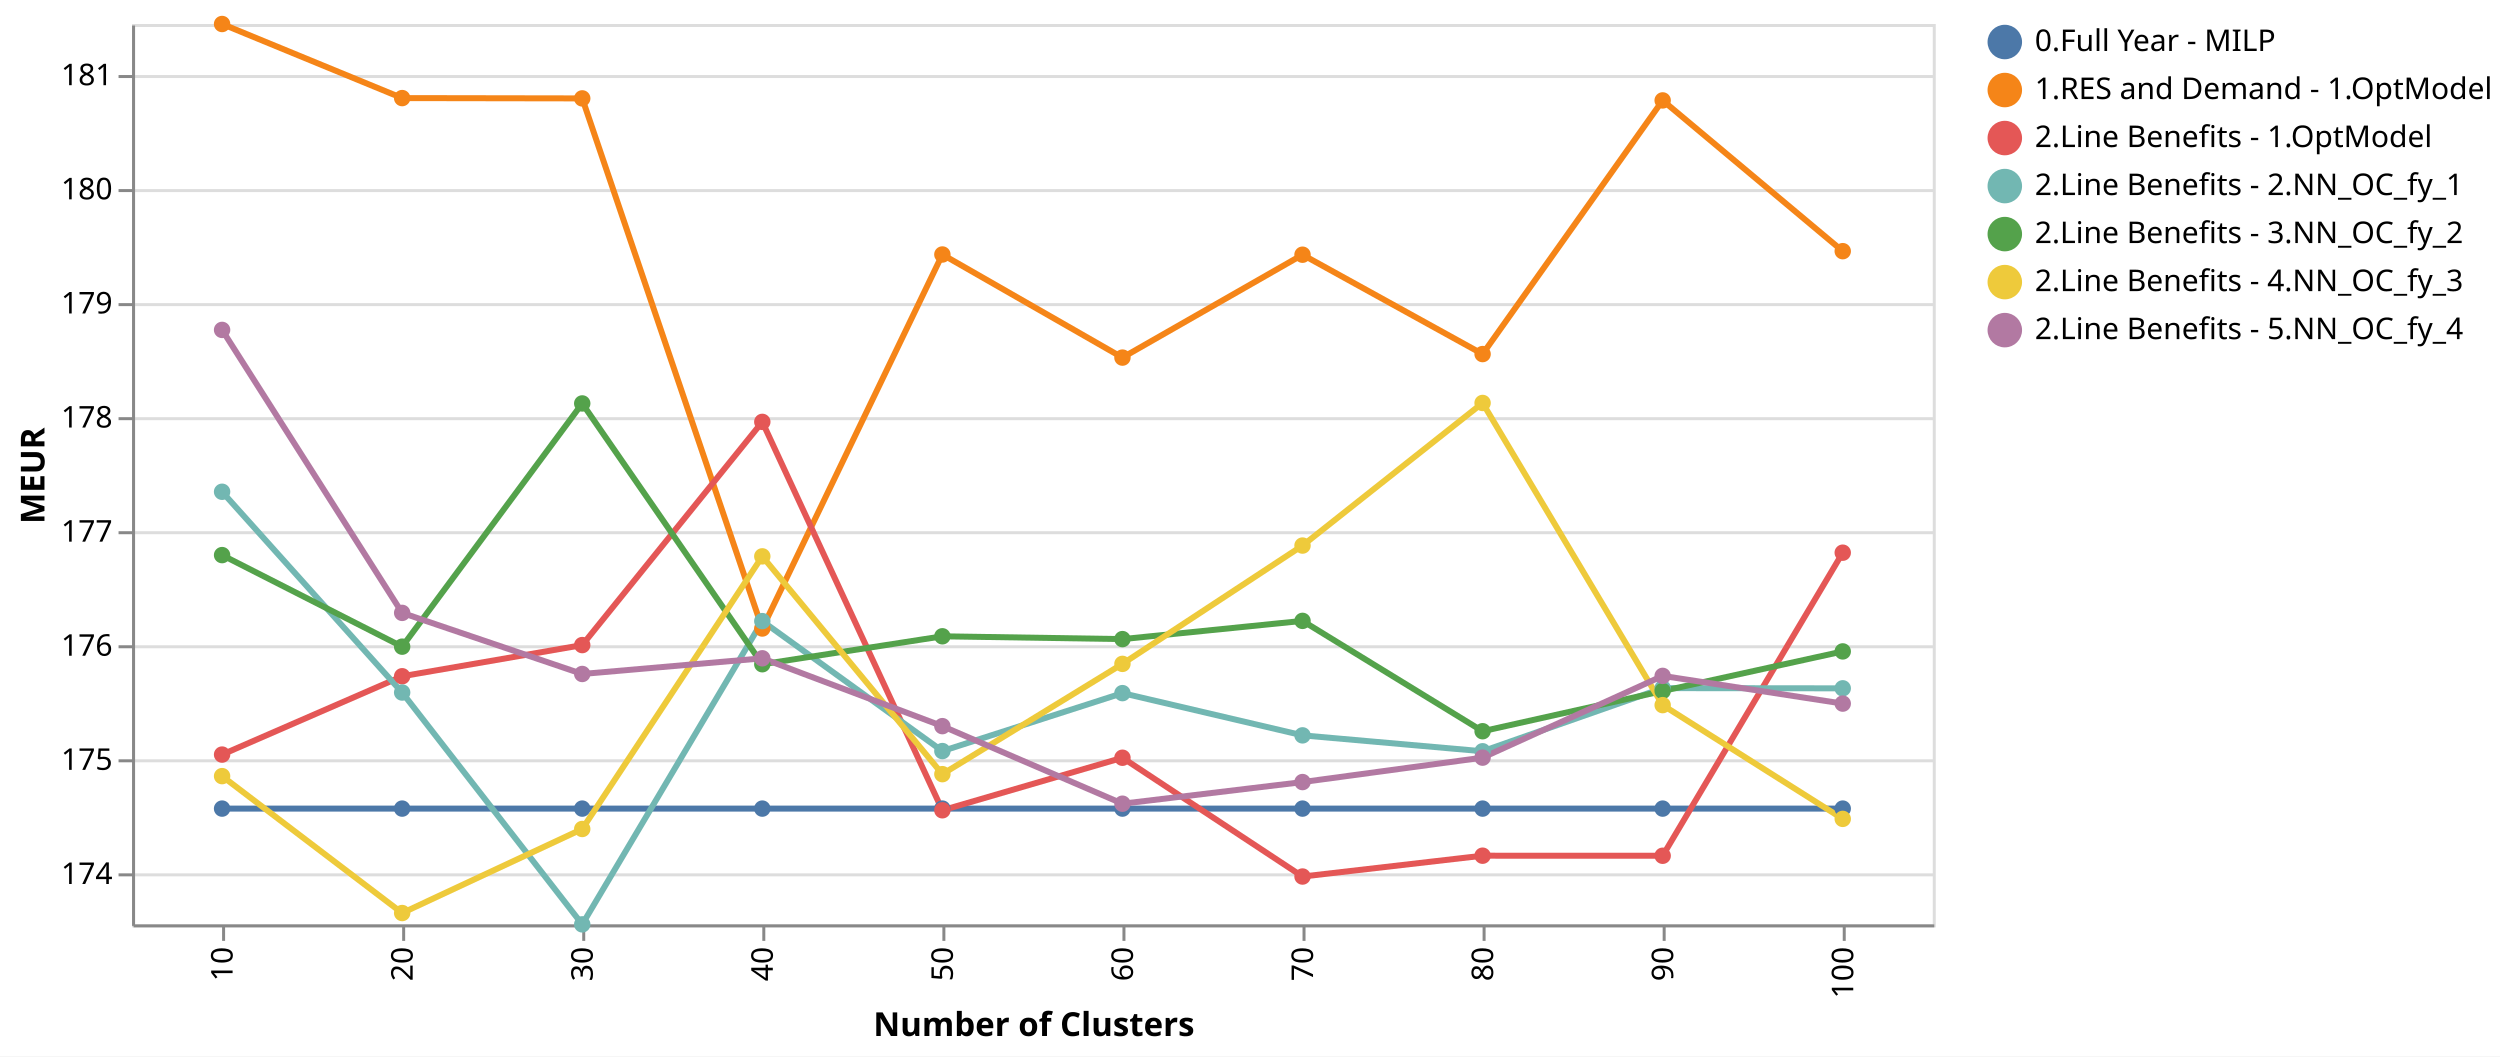
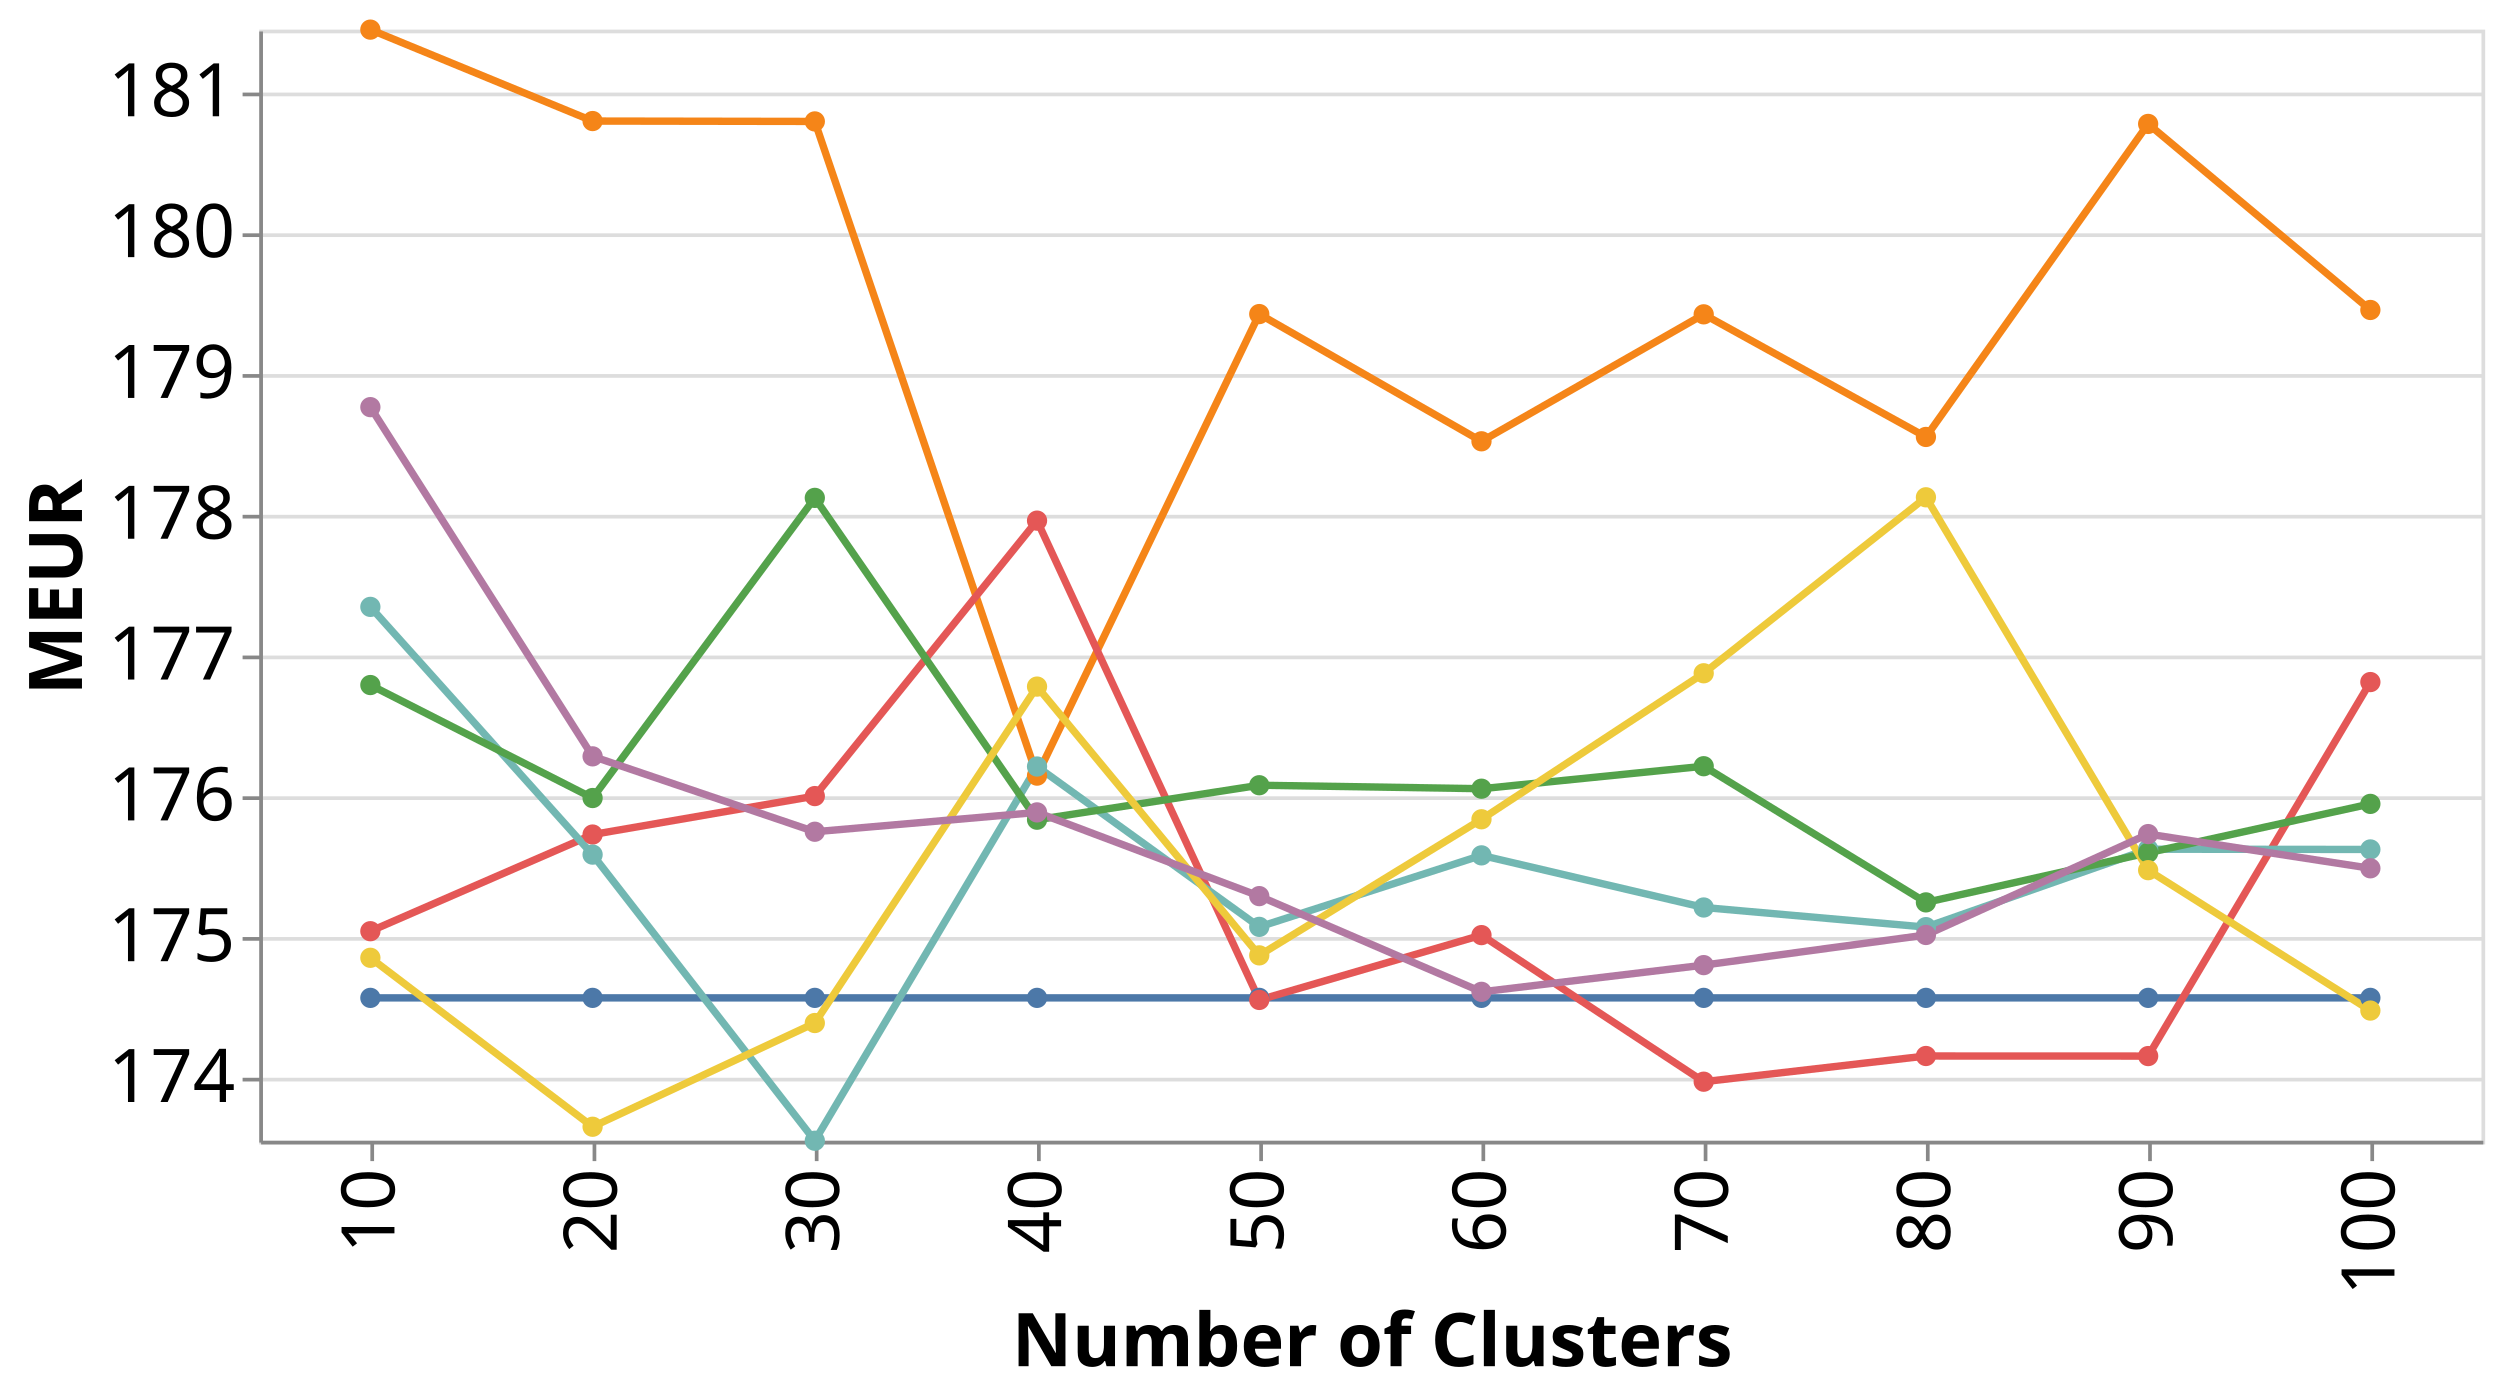
- <svg xmlns="http://www.w3.org/2000/svg" version="1.1" class="marks" width="833" height="352" viewBox="0 0 833 352">
-   <rect width="833" height="352" fill="white" />
-   <g fill="none" stroke-miterlimit="10" transform="translate(44,8)">
+ <svg xmlns="http://www.w3.org/2000/svg" version="1.1" class="marks" width="675" height="378" viewBox="0 0 675 378">
+   <rect width="675" height="378" fill="white" />
+   <g fill="none" stroke-miterlimit="10" transform="translate(70,8)">
    <g class="mark-group role-frame root" role="graphics-object" aria-roledescription="group mark container">
      <g transform="translate(0,0)">
        <path class="background" aria-hidden="true" d="M0.5,0.5h600v300h-600Z" stroke="#ddd" />
        <g>
          <g class="mark-group role-axis" aria-hidden="true">
            <g transform="translate(0.5,0.5)">
              <path class="background" aria-hidden="true" d="M0,0h0v0h0Z" pointer-events="none" />
              <g>
                <g class="mark-rule role-axis-grid" pointer-events="none">
                  <line transform="translate(0,283)" x2="600" y2="0" stroke="#ddd" stroke-width="1" opacity="1" />
                  <line transform="translate(0,245)" x2="600" y2="0" stroke="#ddd" stroke-width="1" opacity="1" />
                  <line transform="translate(0,207)" x2="600" y2="0" stroke="#ddd" stroke-width="1" opacity="1" />
                  <line transform="translate(0,169)" x2="600" y2="0" stroke="#ddd" stroke-width="1" opacity="1" />
                  <line transform="translate(0,131)" x2="600" y2="0" stroke="#ddd" stroke-width="1" opacity="1" />
                  <line transform="translate(0,93)" x2="600" y2="0" stroke="#ddd" stroke-width="1" opacity="1" />
                  <line transform="translate(0,55)" x2="600" y2="0" stroke="#ddd" stroke-width="1" opacity="1" />
                  <line transform="translate(0,17)" x2="600" y2="0" stroke="#ddd" stroke-width="1" opacity="1" />
                </g>
              </g>
              <path class="foreground" aria-hidden="true" d="" pointer-events="none" display="none" />
            </g>
          </g>
          <g class="mark-group role-axis" role="graphics-symbol" aria-roledescription="axis" aria-label="X-axis titled 'Number of Clusters' for a discrete scale with 10 values: 10, 20, 30, 40, 50, ending with 100">
            <g transform="translate(0.5,300.5)">
              <path class="background" aria-hidden="true" d="M0,0h0v0h0Z" pointer-events="none" />
              <g>
                <g class="mark-rule role-axis-tick" pointer-events="none">
                  <line transform="translate(30,0)" x2="0" y2="5" stroke="#888" stroke-width="1" opacity="1" />
                  <line transform="translate(90,0)" x2="0" y2="5" stroke="#888" stroke-width="1" opacity="1" />
                  <line transform="translate(150,0)" x2="0" y2="5" stroke="#888" stroke-width="1" opacity="1" />
                  <line transform="translate(210,0)" x2="0" y2="5" stroke="#888" stroke-width="1" opacity="1" />
                  <line transform="translate(270,0)" x2="0" y2="5" stroke="#888" stroke-width="1" opacity="1" />
                  <line transform="translate(330,0)" x2="0" y2="5" stroke="#888" stroke-width="1" opacity="1" />
                  <line transform="translate(390,0)" x2="0" y2="5" stroke="#888" stroke-width="1" opacity="1" />
                  <line transform="translate(450,0)" x2="0" y2="5" stroke="#888" stroke-width="1" opacity="1" />
                  <line transform="translate(510,0)" x2="0" y2="5" stroke="#888" stroke-width="1" opacity="1" />
                  <line transform="translate(570,0)" x2="0" y2="5" stroke="#888" stroke-width="1" opacity="1" />
                </g>
                <g class="mark-text role-axis-label" pointer-events="none">
-                   <text text-anchor="end" transform="translate(30,7) rotate(270) translate(0,3)" font-family="sans-serif" font-size="10px" fill="#000" opacity="1">10</text>
-                   <text text-anchor="end" transform="translate(90,7) rotate(270) translate(0,3)" font-family="sans-serif" font-size="10px" fill="#000" opacity="1">20</text>
-                   <text text-anchor="end" transform="translate(150,7) rotate(270) translate(0,3)" font-family="sans-serif" font-size="10px" fill="#000" opacity="1">30</text>
-                   <text text-anchor="end" transform="translate(210,7) rotate(270) translate(0,3)" font-family="sans-serif" font-size="10px" fill="#000" opacity="1">40</text>
-                   <text text-anchor="end" transform="translate(270,7) rotate(270) translate(0,3)" font-family="sans-serif" font-size="10px" fill="#000" opacity="1">50</text>
-                   <text text-anchor="end" transform="translate(330,7) rotate(270) translate(0,3)" font-family="sans-serif" font-size="10px" fill="#000" opacity="1">60</text>
-                   <text text-anchor="end" transform="translate(390,7) rotate(270) translate(0,3)" font-family="sans-serif" font-size="10px" fill="#000" opacity="1">70</text>
-                   <text text-anchor="end" transform="translate(450,7) rotate(270) translate(0,3)" font-family="sans-serif" font-size="10px" fill="#000" opacity="1">80</text>
-                   <text text-anchor="end" transform="translate(510,7) rotate(270) translate(0,3)" font-family="sans-serif" font-size="10px" fill="#000" opacity="1">90</text>
-                   <text text-anchor="end" transform="translate(570,7) rotate(270) translate(0,3)" font-family="sans-serif" font-size="10px" fill="#000" opacity="1">100</text>
+                   <text text-anchor="end" transform="translate(30,7) rotate(270) translate(0,6)" font-family="sans-serif" font-size="20px" fill="#000" opacity="1">10</text>
+                   <text text-anchor="end" transform="translate(90,7) rotate(270) translate(0,6)" font-family="sans-serif" font-size="20px" fill="#000" opacity="1">20</text>
+                   <text text-anchor="end" transform="translate(150,7) rotate(270) translate(0,6)" font-family="sans-serif" font-size="20px" fill="#000" opacity="1">30</text>
+                   <text text-anchor="end" transform="translate(210,7) rotate(270) translate(0,6)" font-family="sans-serif" font-size="20px" fill="#000" opacity="1">40</text>
+                   <text text-anchor="end" transform="translate(270,7) rotate(270) translate(0,6)" font-family="sans-serif" font-size="20px" fill="#000" opacity="1">50</text>
+                   <text text-anchor="end" transform="translate(330,7) rotate(270) translate(0,6)" font-family="sans-serif" font-size="20px" fill="#000" opacity="1">60</text>
+                   <text text-anchor="end" transform="translate(390,7) rotate(270) translate(0,6)" font-family="sans-serif" font-size="20px" fill="#000" opacity="1">70</text>
+                   <text text-anchor="end" transform="translate(450,7) rotate(270) translate(0,6)" font-family="sans-serif" font-size="20px" fill="#000" opacity="1">80</text>
+                   <text text-anchor="end" transform="translate(510,7) rotate(270) translate(0,6)" font-family="sans-serif" font-size="20px" fill="#000" opacity="1">90</text>
+                   <text text-anchor="end" transform="translate(570,7) rotate(270) translate(0,6)" font-family="sans-serif" font-size="20px" fill="#000" opacity="1">100</text>
                </g>
                <g class="mark-rule role-axis-domain" pointer-events="none">
                  <line transform="translate(0,0)" x2="600" y2="0" stroke="#888" stroke-width="1" opacity="1" />
                </g>
                <g class="mark-text role-axis-title" pointer-events="none">
-                   <text text-anchor="middle" transform="translate(300,36.68457)" font-family="sans-serif" font-size="11px" font-weight="bold" fill="#000" opacity="1">Number of Clusters</text>
+                   <text text-anchor="middle" transform="translate(300,60.36914)" font-family="sans-serif" font-size="20px" font-weight="bold" fill="#000" opacity="1">Number of Clusters</text>
                </g>
              </g>
              <path class="foreground" aria-hidden="true" d="" pointer-events="none" display="none" />
            </g>
          </g>
          <g class="mark-group role-axis" role="graphics-symbol" aria-roledescription="axis" aria-label="Y-axis titled 'MEUR' for a linear scale with values from 174 to 181">
            <g transform="translate(0.5,0.5)">
              <path class="background" aria-hidden="true" d="M0,0h0v0h0Z" pointer-events="none" />
              <g>
                <g class="mark-rule role-axis-tick" pointer-events="none">
                  <line transform="translate(0,283)" x2="-5" y2="0" stroke="#888" stroke-width="1" opacity="1" />
                  <line transform="translate(0,245)" x2="-5" y2="0" stroke="#888" stroke-width="1" opacity="1" />
                  <line transform="translate(0,207)" x2="-5" y2="0" stroke="#888" stroke-width="1" opacity="1" />
                  <line transform="translate(0,169)" x2="-5" y2="0" stroke="#888" stroke-width="1" opacity="1" />
                  <line transform="translate(0,131)" x2="-5" y2="0" stroke="#888" stroke-width="1" opacity="1" />
                  <line transform="translate(0,93)" x2="-5" y2="0" stroke="#888" stroke-width="1" opacity="1" />
                  <line transform="translate(0,55)" x2="-5" y2="0" stroke="#888" stroke-width="1" opacity="1" />
                  <line transform="translate(0,17)" x2="-5" y2="0" stroke="#888" stroke-width="1" opacity="1" />
                </g>
                <g class="mark-text role-axis-label" pointer-events="none">
-                   <text text-anchor="end" transform="translate(-7,286.0419)" font-family="sans-serif" font-size="10px" fill="#000" opacity="1">174</text>
-                   <text text-anchor="end" transform="translate(-7,248.0211)" font-family="sans-serif" font-size="10px" fill="#000" opacity="1">175</text>
-                   <text text-anchor="end" transform="translate(-7,210.0003)" font-family="sans-serif" font-size="10px" fill="#000" opacity="1">176</text>
-                   <text text-anchor="end" transform="translate(-7,171.9794)" font-family="sans-serif" font-size="10px" fill="#000" opacity="1">177</text>
-                   <text text-anchor="end" transform="translate(-7,133.9586)" font-family="sans-serif" font-size="10px" fill="#000" opacity="1">178</text>
-                   <text text-anchor="end" transform="translate(-7,95.93778)" font-family="sans-serif" font-size="10px" fill="#000" opacity="1">179</text>
-                   <text text-anchor="end" transform="translate(-7,57.91695)" font-family="sans-serif" font-size="10px" fill="#000" opacity="1">180</text>
-                   <text text-anchor="end" transform="translate(-7,19.89612)" font-family="sans-serif" font-size="10px" fill="#000" opacity="1">181</text>
+                   <text text-anchor="end" transform="translate(-7,289.0419)" font-family="sans-serif" font-size="20px" fill="#000" opacity="1">174</text>
+                   <text text-anchor="end" transform="translate(-7,251.0211)" font-family="sans-serif" font-size="20px" fill="#000" opacity="1">175</text>
+                   <text text-anchor="end" transform="translate(-7,213.0003)" font-family="sans-serif" font-size="20px" fill="#000" opacity="1">176</text>
+                   <text text-anchor="end" transform="translate(-7,174.9794)" font-family="sans-serif" font-size="20px" fill="#000" opacity="1">177</text>
+                   <text text-anchor="end" transform="translate(-7,136.9586)" font-family="sans-serif" font-size="20px" fill="#000" opacity="1">178</text>
+                   <text text-anchor="end" transform="translate(-7,98.93778)" font-family="sans-serif" font-size="20px" fill="#000" opacity="1">179</text>
+                   <text text-anchor="end" transform="translate(-7,60.91695)" font-family="sans-serif" font-size="20px" fill="#000" opacity="1">180</text>
+                   <text text-anchor="end" transform="translate(-7,22.89612)" font-family="sans-serif" font-size="20px" fill="#000" opacity="1">181</text>
                </g>
                <g class="mark-rule role-axis-domain" pointer-events="none">
                  <line transform="translate(0,300)" x2="0" y2="-300" stroke="#888" stroke-width="1" opacity="1" />
                </g>
                <g class="mark-text role-axis-title" pointer-events="none">
-                   <text text-anchor="middle" transform="translate(-27.68457,150) rotate(-90) translate(0,-2)" font-family="sans-serif" font-size="11px" font-weight="bold" fill="#000" opacity="1">MEUR</text>
+                   <text text-anchor="middle" transform="translate(-44.36914,150) rotate(-90) translate(0,-4)" font-family="sans-serif" font-size="20px" font-weight="bold" fill="#000" opacity="1">MEUR</text>
                </g>
              </g>
              <path class="foreground" aria-hidden="true" d="" pointer-events="none" display="none" />
            </g>
          </g>
          <g class="mark-group role-scope layer_0_pathgroup" role="graphics-object" aria-roledescription="group mark container">
            <g transform="translate(0,0)">
              <path class="background" aria-hidden="true" d="M0,0h600v300h-600Z" />
              <g>
                <g class="mark-line role-mark layer_0_marks" role="graphics-object" aria-roledescription="line mark container">
                  <path aria-label="Number of Clusters: 10; MEUR: 174.568533343; Category5: 0.Full Year - MILP" role="graphics-symbol" aria-roledescription="line mark" d="M30,261.426L90,261.426L150,261.426L210,261.426L270,261.426L330,261.426L390,261.426L450,261.426L510,261.426L570,261.426" stroke="#4c78a8" stroke-width="2" />
                </g>
              </g>
              <path class="foreground" aria-hidden="true" d="" display="none" />
            </g>
            <g transform="translate(0,0)">
              <path class="background" aria-hidden="true" d="M0,0h600v300h-600Z" />
              <g>
                <g class="mark-line role-mark layer_0_marks" role="graphics-object" aria-roledescription="line mark container">
                  <path aria-label="Number of Clusters: 10; MEUR: 181.444391202; Category5: 1.RES and Demand - 1.OptModel" role="graphics-symbol" aria-roledescription="line mark" d="M30,0L90,24.683L150,24.786L210,201.417L270,76.8L330,111.151L390,76.871L450,109.976L510,25.461L570,75.691" stroke="#f58518" stroke-width="2" />
                </g>
              </g>
              <path class="foreground" aria-hidden="true" d="" display="none" />
            </g>
            <g transform="translate(0,0)">
              <path class="background" aria-hidden="true" d="M0,0h600v300h-600Z" />
              <g>
                <g class="mark-line role-mark layer_0_marks" role="graphics-object" aria-roledescription="line mark container">
                  <path aria-label="Number of Clusters: 10; MEUR: 175.041954281; Category5: 2.Line Benefits - 1.OptModel" role="graphics-symbol" aria-roledescription="line mark" d="M30,243.426L90,217.327L150,206.942L210,132.572L270,261.985L330,244.481L390,284.06L450,277.118L510,277.14L570,176.157" stroke="#e45756" stroke-width="2" />
                </g>
              </g>
              <path class="foreground" aria-hidden="true" d="" display="none" />
            </g>
            <g transform="translate(0,0)">
              <path class="background" aria-hidden="true" d="M0,0h600v300h-600Z" />
              <g>
                <g class="mark-line role-mark layer_0_marks" role="graphics-object" aria-roledescription="line mark container">
                  <path aria-label="Number of Clusters: 10; MEUR: 177.345103506; Category5: 2.Line Benefits - 2.NN_OC_fy_1" role="graphics-symbol" aria-roledescription="line mark" d="M30,155.858L90,222.748L150,300L210,198.958L270,242.256L330,222.949L390,237.023L450,242.324L510,221.285L570,221.352" stroke="#72b7b2" stroke-width="2" />
                </g>
              </g>
              <path class="foreground" aria-hidden="true" d="" display="none" />
            </g>
            <g transform="translate(0,0)">
              <path class="background" aria-hidden="true" d="M0,0h600v300h-600Z" />
              <g>
                <g class="mark-line role-mark layer_0_marks" role="graphics-object" aria-roledescription="line mark container">
                  <path aria-label="Number of Clusters: 10; MEUR: 176.790085728; Category5: 2.Line Benefits - 3.NN_OC_fy_2" role="graphics-symbol" aria-roledescription="line mark" d="M30,176.961L90,207.467L150,126.429L210,213.322L270,204.014L330,204.95L390,198.878L450,235.646L510,222.24L570,209.051" stroke="#54a24b" stroke-width="2" />
                </g>
              </g>
              <path class="foreground" aria-hidden="true" d="" display="none" />
            </g>
            <g transform="translate(0,0)">
              <path class="background" aria-hidden="true" d="M0,0h600v300h-600Z" />
              <g>
                <g class="mark-line role-mark layer_0_marks" role="graphics-object" aria-roledescription="line mark container">
                  <path aria-label="Number of Clusters: 10; MEUR: 174.853117413; Category5: 2.Line Benefits - 4.NN_OC_fy_3" role="graphics-symbol" aria-roledescription="line mark" d="M30,250.606L90,296.224L150,268.217L210,177.38L270,249.95L330,213.203L390,173.782L450,126.27L510,226.946L570,264.852" stroke="#eeca3b" stroke-width="2" />
                </g>
              </g>
              <path class="foreground" aria-hidden="true" d="" display="none" />
            </g>
            <g transform="translate(0,0)">
              <path class="background" aria-hidden="true" d="M0,0h600v300h-600Z" />
              <g>
                <g class="mark-line role-mark layer_0_marks" role="graphics-object" aria-roledescription="line mark container">
                  <path aria-label="Number of Clusters: 10; MEUR: 178.7635853; Category5: 2.Line Benefits - 5.NN_OC_fy_4" role="graphics-symbol" aria-roledescription="line mark" d="M30,101.926L90,196.214L150,216.57L210,211.347L270,233.951L330,259.794L390,252.582L450,244.444L510,217.204L570,226.441" stroke="#b279a2" stroke-width="2" />
                </g>
              </g>
              <path class="foreground" aria-hidden="true" d="" display="none" />
            </g>
          </g>
          <g class="mark-symbol role-mark layer_1_marks" role="graphics-object" aria-roledescription="symbol mark container">
            <path aria-label="Number of Clusters: 10; MEUR: 174.568533343; Category5: 0.Full Year - MILP" role="graphics-symbol" aria-roledescription="point" transform="translate(30,261.4258)" d="M2.739,0A2.739,2.739,0,1,1,-2.739,0A2.739,2.739,0,1,1,2.739,0" fill="#4c78a8" stroke-width="2" opacity="1" />
            <path aria-label="Number of Clusters: 20; MEUR: 174.568533343; Category5: 0.Full Year - MILP" role="graphics-symbol" aria-roledescription="point" transform="translate(90,261.4258)" d="M2.739,0A2.739,2.739,0,1,1,-2.739,0A2.739,2.739,0,1,1,2.739,0" fill="#4c78a8" stroke-width="2" opacity="1" />
            <path aria-label="Number of Clusters: 30; MEUR: 174.568533343; Category5: 0.Full Year - MILP" role="graphics-symbol" aria-roledescription="point" transform="translate(150,261.4258)" d="M2.739,0A2.739,2.739,0,1,1,-2.739,0A2.739,2.739,0,1,1,2.739,0" fill="#4c78a8" stroke-width="2" opacity="1" />
            <path aria-label="Number of Clusters: 40; MEUR: 174.568533343; Category5: 0.Full Year - MILP" role="graphics-symbol" aria-roledescription="point" transform="translate(210,261.4258)" d="M2.739,0A2.739,2.739,0,1,1,-2.739,0A2.739,2.739,0,1,1,2.739,0" fill="#4c78a8" stroke-width="2" opacity="1" />
            <path aria-label="Number of Clusters: 50; MEUR: 174.568533343; Category5: 0.Full Year - MILP" role="graphics-symbol" aria-roledescription="point" transform="translate(270,261.4258)" d="M2.739,0A2.739,2.739,0,1,1,-2.739,0A2.739,2.739,0,1,1,2.739,0" fill="#4c78a8" stroke-width="2" opacity="1" />
            <path aria-label="Number of Clusters: 60; MEUR: 174.568533343; Category5: 0.Full Year - MILP" role="graphics-symbol" aria-roledescription="point" transform="translate(330,261.4258)" d="M2.739,0A2.739,2.739,0,1,1,-2.739,0A2.739,2.739,0,1,1,2.739,0" fill="#4c78a8" stroke-width="2" opacity="1" />
            <path aria-label="Number of Clusters: 70; MEUR: 174.568533343; Category5: 0.Full Year - MILP" role="graphics-symbol" aria-roledescription="point" transform="translate(390,261.4258)" d="M2.739,0A2.739,2.739,0,1,1,-2.739,0A2.739,2.739,0,1,1,2.739,0" fill="#4c78a8" stroke-width="2" opacity="1" />
            <path aria-label="Number of Clusters: 80; MEUR: 174.568533343; Category5: 0.Full Year - MILP" role="graphics-symbol" aria-roledescription="point" transform="translate(450,261.4258)" d="M2.739,0A2.739,2.739,0,1,1,-2.739,0A2.739,2.739,0,1,1,2.739,0" fill="#4c78a8" stroke-width="2" opacity="1" />
            <path aria-label="Number of Clusters: 90; MEUR: 174.568533343; Category5: 0.Full Year - MILP" role="graphics-symbol" aria-roledescription="point" transform="translate(510,261.4258)" d="M2.739,0A2.739,2.739,0,1,1,-2.739,0A2.739,2.739,0,1,1,2.739,0" fill="#4c78a8" stroke-width="2" opacity="1" />
            <path aria-label="Number of Clusters: 100; MEUR: 174.568533343; Category5: 0.Full Year - MILP" role="graphics-symbol" aria-roledescription="point" transform="translate(570,261.4258)" d="M2.739,0A2.739,2.739,0,1,1,-2.739,0A2.739,2.739,0,1,1,2.739,0" fill="#4c78a8" stroke-width="2" opacity="1" />
            <path aria-label="Number of Clusters: 10; MEUR: 181.444391202; Category5: 1.RES and Demand - 1.OptModel" role="graphics-symbol" aria-roledescription="point" transform="translate(30,0)" d="M2.739,0A2.739,2.739,0,1,1,-2.739,0A2.739,2.739,0,1,1,2.739,0" fill="#f58518" stroke-width="2" opacity="1" />
            <path aria-label="Number of Clusters: 100; MEUR: 179.453620165; Category5: 1.RES and Demand - 1.OptModel" role="graphics-symbol" aria-roledescription="point" transform="translate(570,75.69077)" d="M2.739,0A2.739,2.739,0,1,1,-2.739,0A2.739,2.739,0,1,1,2.739,0" fill="#f58518" stroke-width="2" opacity="1" />
            <path aria-label="Number of Clusters: 20; MEUR: 180.795200829; Category5: 1.RES and Demand - 1.OptModel" role="graphics-symbol" aria-roledescription="point" transform="translate(90,24.68276)" d="M2.739,0A2.739,2.739,0,1,1,-2.739,0A2.739,2.739,0,1,1,2.739,0" fill="#f58518" stroke-width="2" opacity="1" />
            <path aria-label="Number of Clusters: 30; MEUR: 180.79249765; Category5: 1.RES and Demand - 1.OptModel" role="graphics-symbol" aria-roledescription="point" transform="translate(150,24.78553)" d="M2.739,0A2.739,2.739,0,1,1,-2.739,0A2.739,2.739,0,1,1,2.739,0" fill="#f58518" stroke-width="2" opacity="1" />
            <path aria-label="Number of Clusters: 40; MEUR: 176.14683603; Category5: 1.RES and Demand - 1.OptModel" role="graphics-symbol" aria-roledescription="point" transform="translate(210,201.4174)" d="M2.739,0A2.739,2.739,0,1,1,-2.739,0A2.739,2.739,0,1,1,2.739,0" fill="#f58518" stroke-width="2" opacity="1" />
            <path aria-label="Number of Clusters: 50; MEUR: 179.42444543; Category5: 1.RES and Demand - 1.OptModel" role="graphics-symbol" aria-roledescription="point" transform="translate(270,76.80001)" d="M2.739,0A2.739,2.739,0,1,1,-2.739,0A2.739,2.739,0,1,1,2.739,0" fill="#f58518" stroke-width="2" opacity="1" />
            <path aria-label="Number of Clusters: 60; MEUR: 178.520974879; Category5: 1.RES and Demand - 1.OptModel" role="graphics-symbol" aria-roledescription="point" transform="translate(330,111.1507)" d="M2.739,0A2.739,2.739,0,1,1,-2.739,0A2.739,2.739,0,1,1,2.739,0" fill="#f58518" stroke-width="2" opacity="1" />
            <path aria-label="Number of Clusters: 70; MEUR: 179.422582821; Category5: 1.RES and Demand - 1.OptModel" role="graphics-symbol" aria-roledescription="point" transform="translate(390,76.87083)" d="M2.739,0A2.739,2.739,0,1,1,-2.739,0A2.739,2.739,0,1,1,2.739,0" fill="#f58518" stroke-width="2" opacity="1" />
            <path aria-label="Number of Clusters: 80; MEUR: 178.551873241; Category5: 1.RES and Demand - 1.OptModel" role="graphics-symbol" aria-roledescription="point" transform="translate(450,109.9759)" d="M2.739,0A2.739,2.739,0,1,1,-2.739,0A2.739,2.739,0,1,1,2.739,0" fill="#f58518" stroke-width="2" opacity="1" />
            <path aria-label="Number of Clusters: 90; MEUR: 180.774722553; Category5: 1.RES and Demand - 1.OptModel" role="graphics-symbol" aria-roledescription="point" transform="translate(510,25.46136)" d="M2.739,0A2.739,2.739,0,1,1,-2.739,0A2.739,2.739,0,1,1,2.739,0" fill="#f58518" stroke-width="2" opacity="1" />
            <path aria-label="Number of Clusters: 10; MEUR: 175.041954281; Category5: 2.Line Benefits - 1.OptModel" role="graphics-symbol" aria-roledescription="point" transform="translate(30,243.426)" d="M2.739,0A2.739,2.739,0,1,1,-2.739,0A2.739,2.739,0,1,1,2.739,0" fill="#e45756" stroke-width="2" opacity="1" />
            <path aria-label="Number of Clusters: 100; MEUR: 176.811210156; Category5: 2.Line Benefits - 1.OptModel" role="graphics-symbol" aria-roledescription="point" transform="translate(570,176.1574)" d="M2.739,0A2.739,2.739,0,1,1,-2.739,0A2.739,2.739,0,1,1,2.739,0" fill="#e45756" stroke-width="2" opacity="1" />
            <path aria-label="Number of Clusters: 20; MEUR: 175.728393966; Category5: 2.Line Benefits - 1.OptModel" role="graphics-symbol" aria-roledescription="point" transform="translate(90,217.327)" d="M2.739,0A2.739,2.739,0,1,1,-2.739,0A2.739,2.739,0,1,1,2.739,0" fill="#e45756" stroke-width="2" opacity="1" />
            <path aria-label="Number of Clusters: 30; MEUR: 176.001530266; Category5: 2.Line Benefits - 1.OptModel" role="graphics-symbol" aria-roledescription="point" transform="translate(150,206.9421)" d="M2.739,0A2.739,2.739,0,1,1,-2.739,0A2.739,2.739,0,1,1,2.739,0" fill="#e45756" stroke-width="2" opacity="1" />
            <path aria-label="Number of Clusters: 40; MEUR: 177.957574897; Category5: 2.Line Benefits - 1.OptModel" role="graphics-symbol" aria-roledescription="point" transform="translate(210,132.5716)" d="M2.739,0A2.739,2.739,0,1,1,-2.739,0A2.739,2.739,0,1,1,2.739,0" fill="#e45756" stroke-width="2" opacity="1" />
            <path aria-label="Number of Clusters: 50; MEUR: 174.553816401; Category5: 2.Line Benefits - 1.OptModel" role="graphics-symbol" aria-roledescription="point" transform="translate(270,261.9854)" d="M2.739,0A2.739,2.739,0,1,1,-2.739,0A2.739,2.739,0,1,1,2.739,0" fill="#e45756" stroke-width="2" opacity="1" />
            <path aria-label="Number of Clusters: 60; MEUR: 175.014204465; Category5: 2.Line Benefits - 1.OptModel" role="graphics-symbol" aria-roledescription="point" transform="translate(330,244.481)" d="M2.739,0A2.739,2.739,0,1,1,-2.739,0A2.739,2.739,0,1,1,2.739,0" fill="#e45756" stroke-width="2" opacity="1" />
            <path aria-label="Number of Clusters: 70; MEUR: 173.973230617; Category5: 2.Line Benefits - 1.OptModel" role="graphics-symbol" aria-roledescription="point" transform="translate(390,284.0597)" d="M2.739,0A2.739,2.739,0,1,1,-2.739,0A2.739,2.739,0,1,1,2.739,0" fill="#e45756" stroke-width="2" opacity="1" />
            <path aria-label="Number of Clusters: 80; MEUR: 174.155806109; Category5: 2.Line Benefits - 1.OptModel" role="graphics-symbol" aria-roledescription="point" transform="translate(450,277.118)" d="M2.739,0A2.739,2.739,0,1,1,-2.739,0A2.739,2.739,0,1,1,2.739,0" fill="#e45756" stroke-width="2" opacity="1" />
            <path aria-label="Number of Clusters: 90; MEUR: 174.155240755; Category5: 2.Line Benefits - 1.OptModel" role="graphics-symbol" aria-roledescription="point" transform="translate(510,277.1395)" d="M2.739,0A2.739,2.739,0,1,1,-2.739,0A2.739,2.739,0,1,1,2.739,0" fill="#e45756" stroke-width="2" opacity="1" />
            <path aria-label="Number of Clusters: 10; MEUR: 177.345103506; Category5: 2.Line Benefits - 2.NN_OC_fy_1" role="graphics-symbol" aria-roledescription="point" transform="translate(30,155.8583)" d="M2.739,0A2.739,2.739,0,1,1,-2.739,0A2.739,2.739,0,1,1,2.739,0" fill="#72b7b2" stroke-width="2" opacity="1" />
            <path aria-label="Number of Clusters: 100; MEUR: 175.622538723; Category5: 2.Line Benefits - 2.NN_OC_fy_1" role="graphics-symbol" aria-roledescription="point" transform="translate(570,221.3517)" d="M2.739,0A2.739,2.739,0,1,1,-2.739,0A2.739,2.739,0,1,1,2.739,0" fill="#72b7b2" stroke-width="2" opacity="1" />
            <path aria-label="Number of Clusters: 20; MEUR: 175.585806974; Category5: 2.Line Benefits - 2.NN_OC_fy_1" role="graphics-symbol" aria-roledescription="point" transform="translate(90,222.7482)" d="M2.739,0A2.739,2.739,0,1,1,-2.739,0A2.739,2.739,0,1,1,2.739,0" fill="#72b7b2" stroke-width="2" opacity="1" />
            <path aria-label="Number of Clusters: 30; MEUR: 173.553979379; Category5: 2.Line Benefits - 2.NN_OC_fy_1" role="graphics-symbol" aria-roledescription="point" transform="translate(150,300)" d="M2.739,0A2.739,2.739,0,1,1,-2.739,0A2.739,2.739,0,1,1,2.739,0" fill="#72b7b2" stroke-width="2" opacity="1" />
            <path aria-label="Number of Clusters: 40; MEUR: 176.211514136; Category5: 2.Line Benefits - 2.NN_OC_fy_1" role="graphics-symbol" aria-roledescription="point" transform="translate(210,198.9583)" d="M2.739,0A2.739,2.739,0,1,1,-2.739,0A2.739,2.739,0,1,1,2.739,0" fill="#72b7b2" stroke-width="2" opacity="1" />
            <path aria-label="Number of Clusters: 50; MEUR: 175.072722771; Category5: 2.Line Benefits - 2.NN_OC_fy_1" role="graphics-symbol" aria-roledescription="point" transform="translate(270,242.2561)" d="M2.739,0A2.739,2.739,0,1,1,-2.739,0A2.739,2.739,0,1,1,2.739,0" fill="#72b7b2" stroke-width="2" opacity="1" />
            <path aria-label="Number of Clusters: 60; MEUR: 175.580513553; Category5: 2.Line Benefits - 2.NN_OC_fy_1" role="graphics-symbol" aria-roledescription="point" transform="translate(330,222.9495)" d="M2.739,0A2.739,2.739,0,1,1,-2.739,0A2.739,2.739,0,1,1,2.739,0" fill="#72b7b2" stroke-width="2" opacity="1" />
            <path aria-label="Number of Clusters: 70; MEUR: 175.21035427; Category5: 2.Line Benefits - 2.NN_OC_fy_1" role="graphics-symbol" aria-roledescription="point" transform="translate(390,237.0233)" d="M2.739,0A2.739,2.739,0,1,1,-2.739,0A2.739,2.739,0,1,1,2.739,0" fill="#72b7b2" stroke-width="2" opacity="1" />
            <path aria-label="Number of Clusters: 80; MEUR: 175.070933917; Category5: 2.Line Benefits - 2.NN_OC_fy_1" role="graphics-symbol" aria-roledescription="point" transform="translate(450,242.3241)" d="M2.739,0A2.739,2.739,0,1,1,-2.739,0A2.739,2.739,0,1,1,2.739,0" fill="#72b7b2" stroke-width="2" opacity="1" />
            <path aria-label="Number of Clusters: 90; MEUR: 175.6242873; Category5: 2.Line Benefits - 2.NN_OC_fy_1" role="graphics-symbol" aria-roledescription="point" transform="translate(510,221.2852)" d="M2.739,0A2.739,2.739,0,1,1,-2.739,0A2.739,2.739,0,1,1,2.739,0" fill="#72b7b2" stroke-width="2" opacity="1" />
            <path aria-label="Number of Clusters: 10; MEUR: 176.790085728; Category5: 2.Line Benefits - 3.NN_OC_fy_2" role="graphics-symbol" aria-roledescription="point" transform="translate(30,176.9606)" d="M2.739,0A2.739,2.739,0,1,1,-2.739,0A2.739,2.739,0,1,1,2.739,0" fill="#54a24b" stroke-width="2" opacity="1" />
            <path aria-label="Number of Clusters: 100; MEUR: 175.946074478; Category5: 2.Line Benefits - 3.NN_OC_fy_2" role="graphics-symbol" aria-roledescription="point" transform="translate(570,209.0506)" d="M2.739,0A2.739,2.739,0,1,1,-2.739,0A2.739,2.739,0,1,1,2.739,0" fill="#54a24b" stroke-width="2" opacity="1" />
            <path aria-label="Number of Clusters: 20; MEUR: 175.98773239; Category5: 2.Line Benefits - 3.NN_OC_fy_2" role="graphics-symbol" aria-roledescription="point" transform="translate(90,207.4667)" d="M2.739,0A2.739,2.739,0,1,1,-2.739,0A2.739,2.739,0,1,1,2.739,0" fill="#54a24b" stroke-width="2" opacity="1" />
            <path aria-label="Number of Clusters: 30; MEUR: 178.119143935; Category5: 2.Line Benefits - 3.NN_OC_fy_2" role="graphics-symbol" aria-roledescription="point" transform="translate(150,126.4287)" d="M2.739,0A2.739,2.739,0,1,1,-2.739,0A2.739,2.739,0,1,1,2.739,0" fill="#54a24b" stroke-width="2" opacity="1" />
            <path aria-label="Number of Clusters: 40; MEUR: 175.833734382; Category5: 2.Line Benefits - 3.NN_OC_fy_2" role="graphics-symbol" aria-roledescription="point" transform="translate(210,213.3218)" d="M2.739,0A2.739,2.739,0,1,1,-2.739,0A2.739,2.739,0,1,1,2.739,0" fill="#54a24b" stroke-width="2" opacity="1" />
            <path aria-label="Number of Clusters: 50; MEUR: 176.078547814; Category5: 2.Line Benefits - 3.NN_OC_fy_2" role="graphics-symbol" aria-roledescription="point" transform="translate(270,204.0138)" d="M2.739,0A2.739,2.739,0,1,1,-2.739,0A2.739,2.739,0,1,1,2.739,0" fill="#54a24b" stroke-width="2" opacity="1" />
            <path aria-label="Number of Clusters: 60; MEUR: 176.053924116; Category5: 2.Line Benefits - 3.NN_OC_fy_2" role="graphics-symbol" aria-roledescription="point" transform="translate(330,204.95)" d="M2.739,0A2.739,2.739,0,1,1,-2.739,0A2.739,2.739,0,1,1,2.739,0" fill="#54a24b" stroke-width="2" opacity="1" />
            <path aria-label="Number of Clusters: 70; MEUR: 176.213628578; Category5: 2.Line Benefits - 3.NN_OC_fy_2" role="graphics-symbol" aria-roledescription="point" transform="translate(390,198.8779)" d="M2.739,0A2.739,2.739,0,1,1,-2.739,0A2.739,2.739,0,1,1,2.739,0" fill="#54a24b" stroke-width="2" opacity="1" />
            <path aria-label="Number of Clusters: 80; MEUR: 175.246584653; Category5: 2.Line Benefits - 3.NN_OC_fy_2" role="graphics-symbol" aria-roledescription="point" transform="translate(450,235.6457)" d="M2.739,0A2.739,2.739,0,1,1,-2.739,0A2.739,2.739,0,1,1,2.739,0" fill="#54a24b" stroke-width="2" opacity="1" />
            <path aria-label="Number of Clusters: 90; MEUR: 175.599165967; Category5: 2.Line Benefits - 3.NN_OC_fy_2" role="graphics-symbol" aria-roledescription="point" transform="translate(510,222.2403)" d="M2.739,0A2.739,2.739,0,1,1,-2.739,0A2.739,2.739,0,1,1,2.739,0" fill="#54a24b" stroke-width="2" opacity="1" />
            <path aria-label="Number of Clusters: 10; MEUR: 174.853117413; Category5: 2.Line Benefits - 4.NN_OC_fy_3" role="graphics-symbol" aria-roledescription="point" transform="translate(30,250.6057)" d="M2.739,0A2.739,2.739,0,1,1,-2.739,0A2.739,2.739,0,1,1,2.739,0" fill="#eeca3b" stroke-width="2" opacity="1" />
            <path aria-label="Number of Clusters: 100; MEUR: 174.478424304; Category5: 2.Line Benefits - 4.NN_OC_fy_3" role="graphics-symbol" aria-roledescription="point" transform="translate(570,264.8518)" d="M2.739,0A2.739,2.739,0,1,1,-2.739,0A2.739,2.739,0,1,1,2.739,0" fill="#eeca3b" stroke-width="2" opacity="1" />
            <path aria-label="Number of Clusters: 20; MEUR: 173.653293356; Category5: 2.Line Benefits - 4.NN_OC_fy_3" role="graphics-symbol" aria-roledescription="point" transform="translate(90,296.224)" d="M2.739,0A2.739,2.739,0,1,1,-2.739,0A2.739,2.739,0,1,1,2.739,0" fill="#eeca3b" stroke-width="2" opacity="1" />
            <path aria-label="Number of Clusters: 30; MEUR: 174.389909418; Category5: 2.Line Benefits - 4.NN_OC_fy_3" role="graphics-symbol" aria-roledescription="point" transform="translate(150,268.2172)" d="M2.739,0A2.739,2.739,0,1,1,-2.739,0A2.739,2.739,0,1,1,2.739,0" fill="#eeca3b" stroke-width="2" opacity="1" />
            <path aria-label="Number of Clusters: 40; MEUR: 176.779046383; Category5: 2.Line Benefits - 4.NN_OC_fy_3" role="graphics-symbol" aria-roledescription="point" transform="translate(210,177.3803)" d="M2.739,0A2.739,2.739,0,1,1,-2.739,0A2.739,2.739,0,1,1,2.739,0" fill="#eeca3b" stroke-width="2" opacity="1" />
            <path aria-label="Number of Clusters: 50; MEUR: 174.870365604; Category5: 2.Line Benefits - 4.NN_OC_fy_3" role="graphics-symbol" aria-roledescription="point" transform="translate(270,249.9499)" d="M2.739,0A2.739,2.739,0,1,1,-2.739,0A2.739,2.739,0,1,1,2.739,0" fill="#eeca3b" stroke-width="2" opacity="1" />
            <path aria-label="Number of Clusters: 60; MEUR: 175.836855655; Category5: 2.Line Benefits - 4.NN_OC_fy_3" role="graphics-symbol" aria-roledescription="point" transform="translate(330,213.2032)" d="M2.739,0A2.739,2.739,0,1,1,-2.739,0A2.739,2.739,0,1,1,2.739,0" fill="#eeca3b" stroke-width="2" opacity="1" />
            <path aria-label="Number of Clusters: 70; MEUR: 176.873679255; Category5: 2.Line Benefits - 4.NN_OC_fy_3" role="graphics-symbol" aria-roledescription="point" transform="translate(390,173.7823)" d="M2.739,0A2.739,2.739,0,1,1,-2.739,0A2.739,2.739,0,1,1,2.739,0" fill="#eeca3b" stroke-width="2" opacity="1" />
            <path aria-label="Number of Clusters: 80; MEUR: 178.123308469; Category5: 2.Line Benefits - 4.NN_OC_fy_3" role="graphics-symbol" aria-roledescription="point" transform="translate(450,126.2703)" d="M2.739,0A2.739,2.739,0,1,1,-2.739,0A2.739,2.739,0,1,1,2.739,0" fill="#eeca3b" stroke-width="2" opacity="1" />
            <path aria-label="Number of Clusters: 90; MEUR: 175.475411224; Category5: 2.Line Benefits - 4.NN_OC_fy_3" role="graphics-symbol" aria-roledescription="point" transform="translate(510,226.9456)" d="M2.739,0A2.739,2.739,0,1,1,-2.739,0A2.739,2.739,0,1,1,2.739,0" fill="#eeca3b" stroke-width="2" opacity="1" />
            <path aria-label="Number of Clusters: 10; MEUR: 178.7635853; Category5: 2.Line Benefits - 5.NN_OC_fy_4" role="graphics-symbol" aria-roledescription="point" transform="translate(30,101.9265)" d="M2.739,0A2.739,2.739,0,1,1,-2.739,0A2.739,2.739,0,1,1,2.739,0" fill="#b279a2" stroke-width="2" opacity="1" />
            <path aria-label="Number of Clusters: 100; MEUR: 175.488682323; Category5: 2.Line Benefits - 5.NN_OC_fy_4" role="graphics-symbol" aria-roledescription="point" transform="translate(570,226.441)" d="M2.739,0A2.739,2.739,0,1,1,-2.739,0A2.739,2.739,0,1,1,2.739,0" fill="#b279a2" stroke-width="2" opacity="1" />
            <path aria-label="Number of Clusters: 20; MEUR: 176.283680788; Category5: 2.Line Benefits - 5.NN_OC_fy_4" role="graphics-symbol" aria-roledescription="point" transform="translate(90,196.2145)" d="M2.739,0A2.739,2.739,0,1,1,-2.739,0A2.739,2.739,0,1,1,2.739,0" fill="#b279a2" stroke-width="2" opacity="1" />
            <path aria-label="Number of Clusters: 30; MEUR: 175.748302977; Category5: 2.Line Benefits - 5.NN_OC_fy_4" role="graphics-symbol" aria-roledescription="point" transform="translate(150,216.57)" d="M2.739,0A2.739,2.739,0,1,1,-2.739,0A2.739,2.739,0,1,1,2.739,0" fill="#b279a2" stroke-width="2" opacity="1" />
            <path aria-label="Number of Clusters: 40; MEUR: 175.885680287; Category5: 2.Line Benefits - 5.NN_OC_fy_4" role="graphics-symbol" aria-roledescription="point" transform="translate(210,211.3468)" d="M2.739,0A2.739,2.739,0,1,1,-2.739,0A2.739,2.739,0,1,1,2.739,0" fill="#b279a2" stroke-width="2" opacity="1" />
            <path aria-label="Number of Clusters: 50; MEUR: 175.291150279; Category5: 2.Line Benefits - 5.NN_OC_fy_4" role="graphics-symbol" aria-roledescription="point" transform="translate(270,233.9513)" d="M2.739,0A2.739,2.739,0,1,1,-2.739,0A2.739,2.739,0,1,1,2.739,0" fill="#b279a2" stroke-width="2" opacity="1" />
            <path aria-label="Number of Clusters: 60; MEUR: 174.611444844; Category5: 2.Line Benefits - 5.NN_OC_fy_4" role="graphics-symbol" aria-roledescription="point" transform="translate(330,259.7943)" d="M2.739,0A2.739,2.739,0,1,1,-2.739,0A2.739,2.739,0,1,1,2.739,0" fill="#b279a2" stroke-width="2" opacity="1" />
            <path aria-label="Number of Clusters: 70; MEUR: 174.801135092; Category5: 2.Line Benefits - 5.NN_OC_fy_4" role="graphics-symbol" aria-roledescription="point" transform="translate(390,252.5821)" d="M2.739,0A2.739,2.739,0,1,1,-2.739,0A2.739,2.739,0,1,1,2.739,0" fill="#b279a2" stroke-width="2" opacity="1" />
            <path aria-label="Number of Clusters: 80; MEUR: 175.015176288; Category5: 2.Line Benefits - 5.NN_OC_fy_4" role="graphics-symbol" aria-roledescription="point" transform="translate(450,244.4441)" d="M2.739,0A2.739,2.739,0,1,1,-2.739,0A2.739,2.739,0,1,1,2.739,0" fill="#b279a2" stroke-width="2" opacity="1" />
            <path aria-label="Number of Clusters: 90; MEUR: 175.731638062; Category5: 2.Line Benefits - 5.NN_OC_fy_4" role="graphics-symbol" aria-roledescription="point" transform="translate(510,217.2036)" d="M2.739,0A2.739,2.739,0,1,1,-2.739,0A2.739,2.739,0,1,1,2.739,0" fill="#b279a2" stroke-width="2" opacity="1" />
          </g>
-           <g class="mark-group role-legend" role="graphics-symbol" aria-roledescription="legend" aria-label="Symbol legend for fill color and stroke color with 7 values: 0.Full Year - MILP, 1.RES and Demand - 1.OptModel, 2.Line Benefits - 1.OptModel, 2.Line Benefits - 2.NN_OC_fy_1, 2.Line Benefits - 3.NN_OC_fy_2, 2.Line Benefits - 4.NN_OC_fy_3, 2.Line Benefits - 5.NN_OC_fy_4">
-             <g transform="translate(618,0)">
-               <path class="background" aria-hidden="true" d="M0,0h166v109h-166Z" pointer-events="none" />
-               <g>
-                 <g class="mark-group role-legend-entry">
-                   <g transform="translate(0,0)">
-                     <path class="background" aria-hidden="true" d="M0,0h0v0h0Z" pointer-events="none" />
-                     <g>
-                       <g class="mark-group role-scope" role="graphics-object" aria-roledescription="group mark container">
-                         <g transform="translate(0,0)">
-                           <path class="background" aria-hidden="true" d="M0,0h165.521v12.5h-165.521Z" pointer-events="none" opacity="1" />
-                           <g>
-                             <g class="mark-symbol role-legend-symbol" pointer-events="none">
-                               <path transform="translate(6,6)" d="M5,0A5,5,0,1,1,-5,0A5,5,0,1,1,5,0" fill="#4c78a8" stroke="#4c78a8" stroke-width="1.5" opacity="1" />
-                             </g>
-                             <g class="mark-text role-legend-label" pointer-events="none">
-                               <text text-anchor="start" transform="translate(16,9)" font-family="sans-serif" font-size="10px" fill="#000" opacity="1">0.Full Year - MILP</text>
-                             </g>
-                           </g>
-                           <path class="foreground" aria-hidden="true" d="" pointer-events="none" display="none" />
-                         </g>
-                         <g transform="translate(0,16)">
-                           <path class="background" aria-hidden="true" d="M0,0h165.521v12.5h-165.521Z" pointer-events="none" opacity="1" />
-                           <g>
-                             <g class="mark-symbol role-legend-symbol" pointer-events="none">
-                               <path transform="translate(6,6)" d="M5,0A5,5,0,1,1,-5,0A5,5,0,1,1,5,0" fill="#f58518" stroke="#f58518" stroke-width="1.5" opacity="1" />
-                             </g>
-                             <g class="mark-text role-legend-label" pointer-events="none">
-                               <text text-anchor="start" transform="translate(16,9)" font-family="sans-serif" font-size="10px" fill="#000" opacity="1">1.RES and Demand - 1.OptModel</text>
-                             </g>
-                           </g>
-                           <path class="foreground" aria-hidden="true" d="" pointer-events="none" display="none" />
-                         </g>
-                         <g transform="translate(0,32)">
-                           <path class="background" aria-hidden="true" d="M0,0h165.521v12.5h-165.521Z" pointer-events="none" opacity="1" />
-                           <g>
-                             <g class="mark-symbol role-legend-symbol" pointer-events="none">
-                               <path transform="translate(6,6)" d="M5,0A5,5,0,1,1,-5,0A5,5,0,1,1,5,0" fill="#e45756" stroke="#e45756" stroke-width="1.5" opacity="1" />
-                             </g>
-                             <g class="mark-text role-legend-label" pointer-events="none">
-                               <text text-anchor="start" transform="translate(16,9)" font-family="sans-serif" font-size="10px" fill="#000" opacity="1">2.Line Benefits - 1.OptModel</text>
-                             </g>
-                           </g>
-                           <path class="foreground" aria-hidden="true" d="" pointer-events="none" display="none" />
-                         </g>
-                         <g transform="translate(0,48)">
-                           <path class="background" aria-hidden="true" d="M0,0h165.521v12.5h-165.521Z" pointer-events="none" opacity="1" />
-                           <g>
-                             <g class="mark-symbol role-legend-symbol" pointer-events="none">
-                               <path transform="translate(6,6)" d="M5,0A5,5,0,1,1,-5,0A5,5,0,1,1,5,0" fill="#72b7b2" stroke="#72b7b2" stroke-width="1.5" opacity="1" />
-                             </g>
-                             <g class="mark-text role-legend-label" pointer-events="none">
-                               <text text-anchor="start" transform="translate(16,9)" font-family="sans-serif" font-size="10px" fill="#000" opacity="1">2.Line Benefits - 2.NN_OC_fy_1</text>
-                             </g>
-                           </g>
-                           <path class="foreground" aria-hidden="true" d="" pointer-events="none" display="none" />
-                         </g>
-                         <g transform="translate(0,64)">
-                           <path class="background" aria-hidden="true" d="M0,0h165.521v12.5h-165.521Z" pointer-events="none" opacity="1" />
-                           <g>
-                             <g class="mark-symbol role-legend-symbol" pointer-events="none">
-                               <path transform="translate(6,6)" d="M5,0A5,5,0,1,1,-5,0A5,5,0,1,1,5,0" fill="#54a24b" stroke="#54a24b" stroke-width="1.5" opacity="1" />
-                             </g>
-                             <g class="mark-text role-legend-label" pointer-events="none">
-                               <text text-anchor="start" transform="translate(16,9)" font-family="sans-serif" font-size="10px" fill="#000" opacity="1">2.Line Benefits - 3.NN_OC_fy_2</text>
-                             </g>
-                           </g>
-                           <path class="foreground" aria-hidden="true" d="" pointer-events="none" display="none" />
-                         </g>
-                         <g transform="translate(0,80)">
-                           <path class="background" aria-hidden="true" d="M0,0h165.521v12.5h-165.521Z" pointer-events="none" opacity="1" />
-                           <g>
-                             <g class="mark-symbol role-legend-symbol" pointer-events="none">
-                               <path transform="translate(6,6)" d="M5,0A5,5,0,1,1,-5,0A5,5,0,1,1,5,0" fill="#eeca3b" stroke="#eeca3b" stroke-width="1.5" opacity="1" />
-                             </g>
-                             <g class="mark-text role-legend-label" pointer-events="none">
-                               <text text-anchor="start" transform="translate(16,9)" font-family="sans-serif" font-size="10px" fill="#000" opacity="1">2.Line Benefits - 4.NN_OC_fy_3</text>
-                             </g>
-                           </g>
-                           <path class="foreground" aria-hidden="true" d="" pointer-events="none" display="none" />
-                         </g>
-                         <g transform="translate(0,96)">
-                           <path class="background" aria-hidden="true" d="M0,0h165.521v12.5h-165.521Z" pointer-events="none" opacity="1" />
-                           <g>
-                             <g class="mark-symbol role-legend-symbol" pointer-events="none">
-                               <path transform="translate(6,6)" d="M5,0A5,5,0,1,1,-5,0A5,5,0,1,1,5,0" fill="#b279a2" stroke="#b279a2" stroke-width="1.5" opacity="1" />
-                             </g>
-                             <g class="mark-text role-legend-label" pointer-events="none">
-                               <text text-anchor="start" transform="translate(16,9)" font-family="sans-serif" font-size="10px" fill="#000" opacity="1">2.Line Benefits - 5.NN_OC_fy_4</text>
-                             </g>
-                           </g>
-                           <path class="foreground" aria-hidden="true" d="" pointer-events="none" display="none" />
-                         </g>
-                       </g>
-                     </g>
-                     <path class="foreground" aria-hidden="true" d="" pointer-events="none" display="none" />
-                   </g>
-                 </g>
-               </g>
-               <path class="foreground" aria-hidden="true" d="" pointer-events="none" display="none" />
-             </g>
-           </g>
        </g>
        <path class="foreground" aria-hidden="true" d="" display="none" />
      </g>
    </g>
  </g>
</svg>
